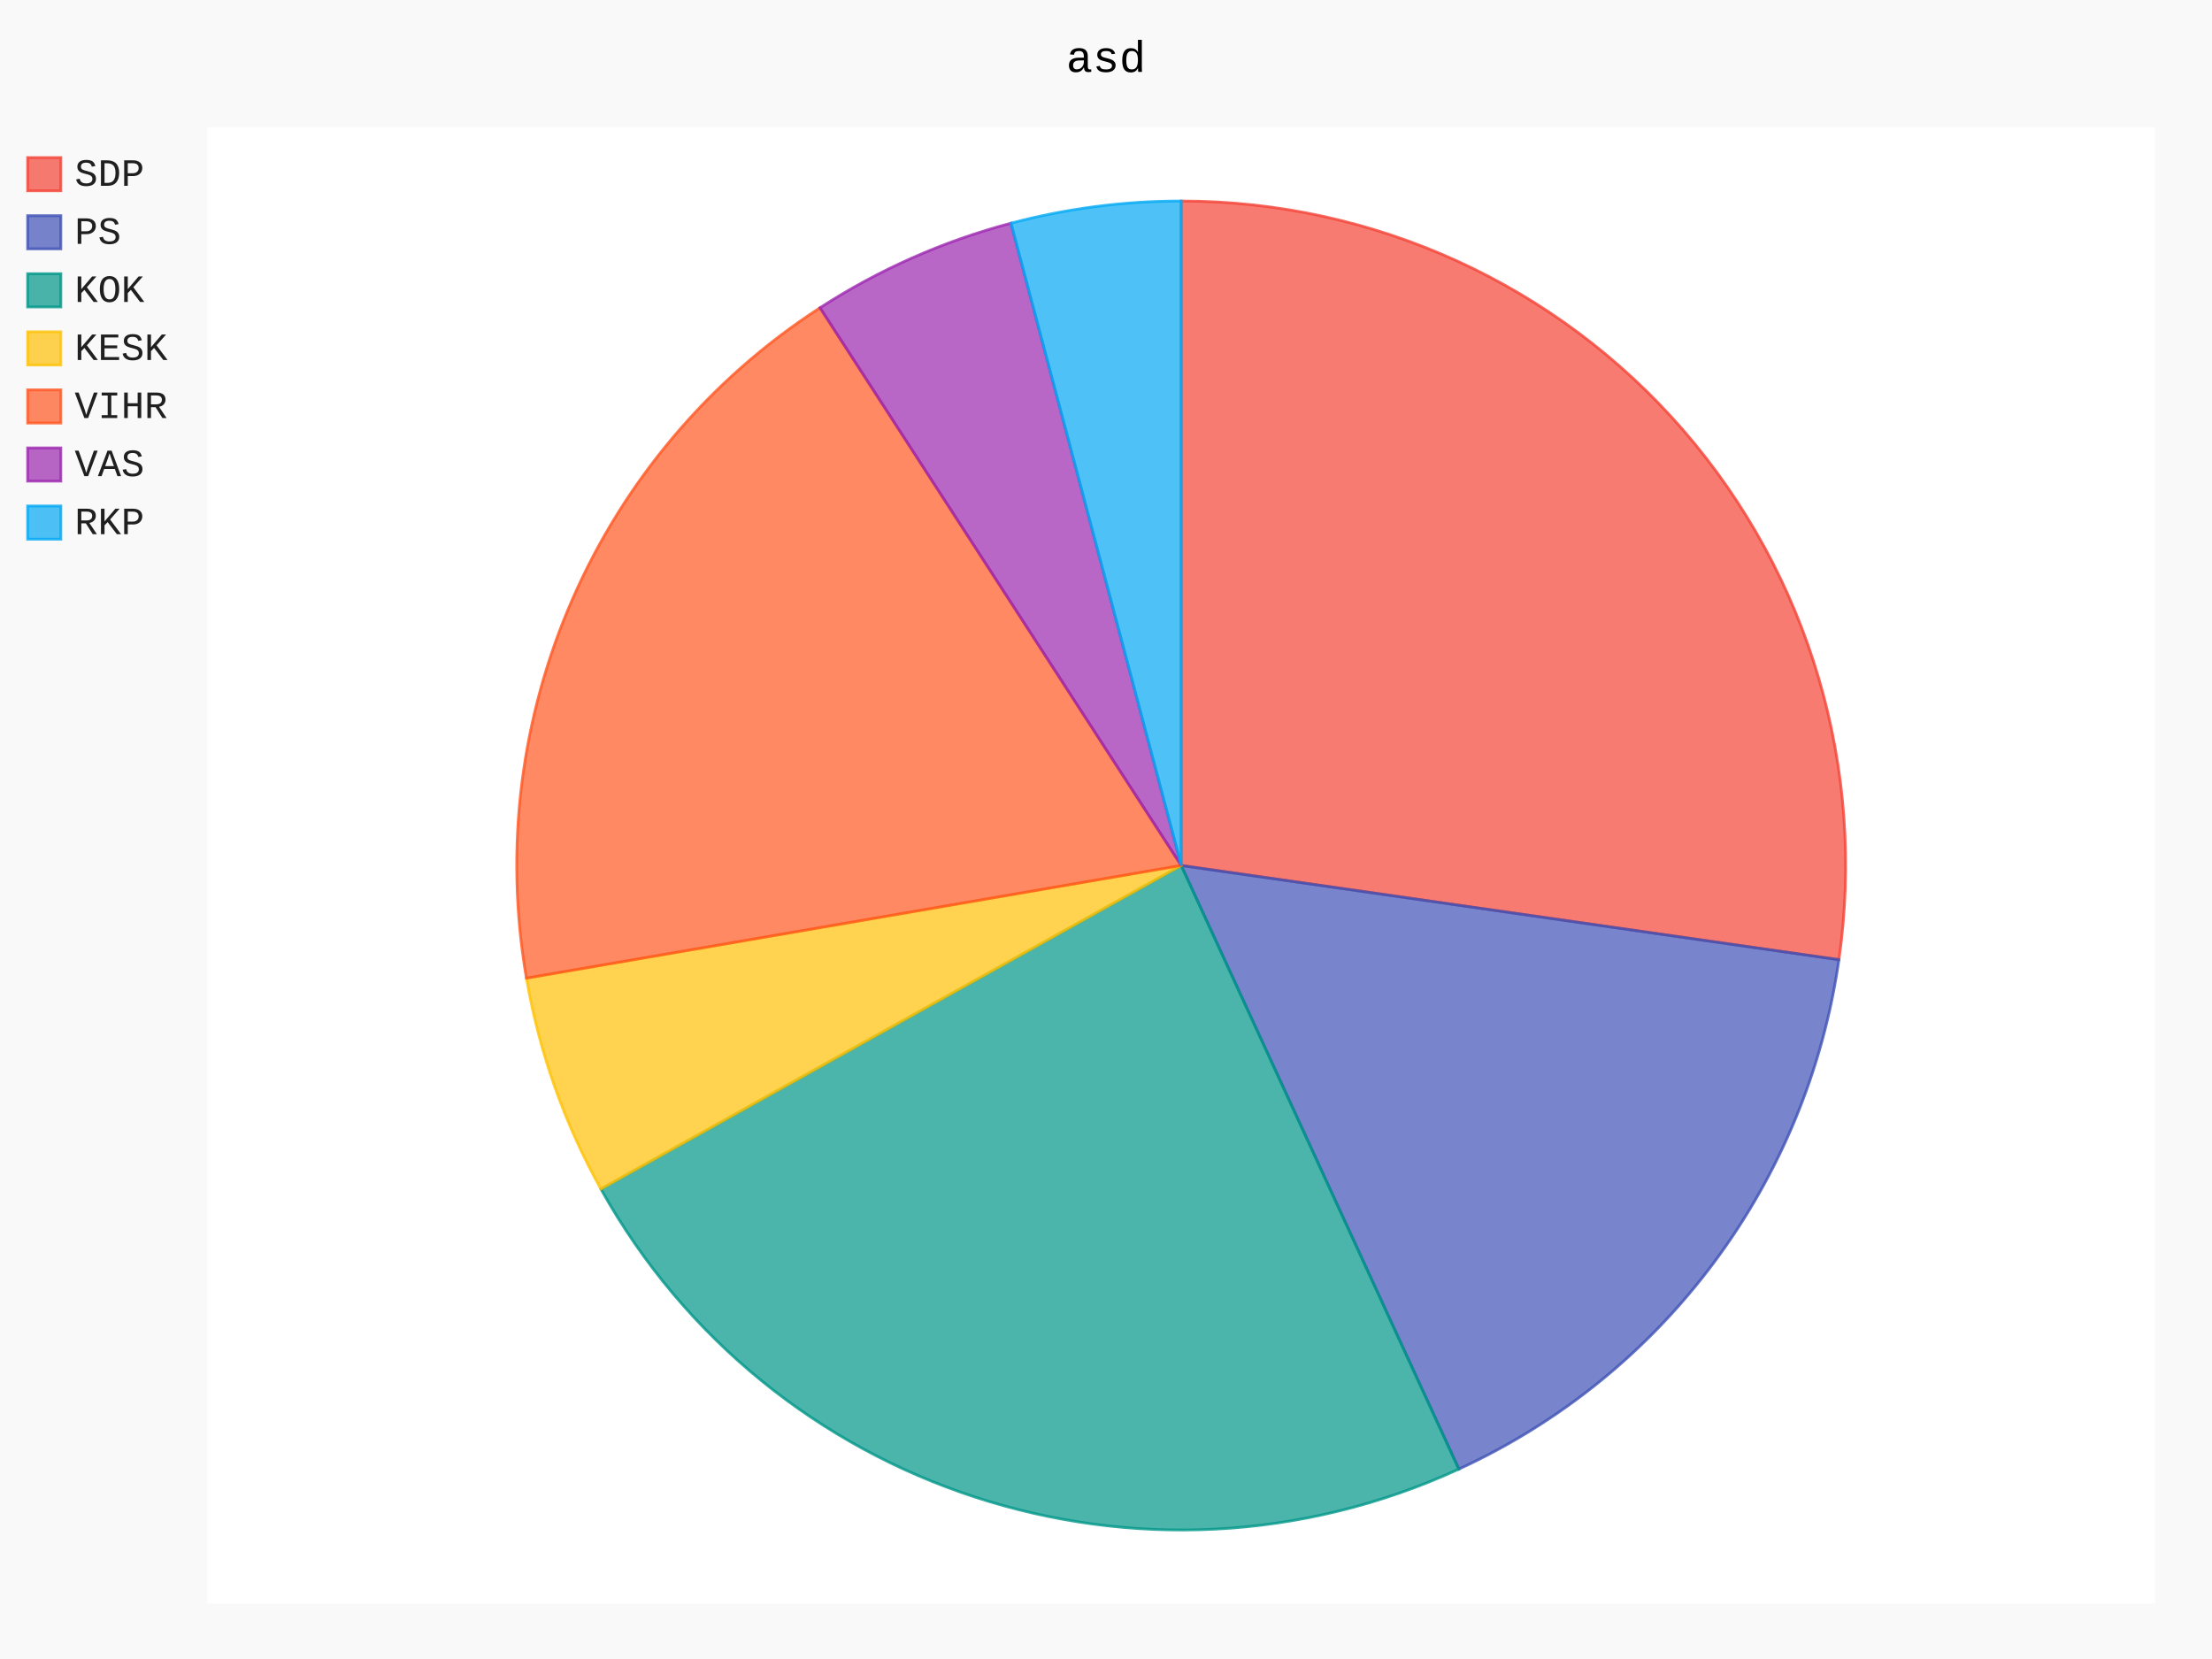
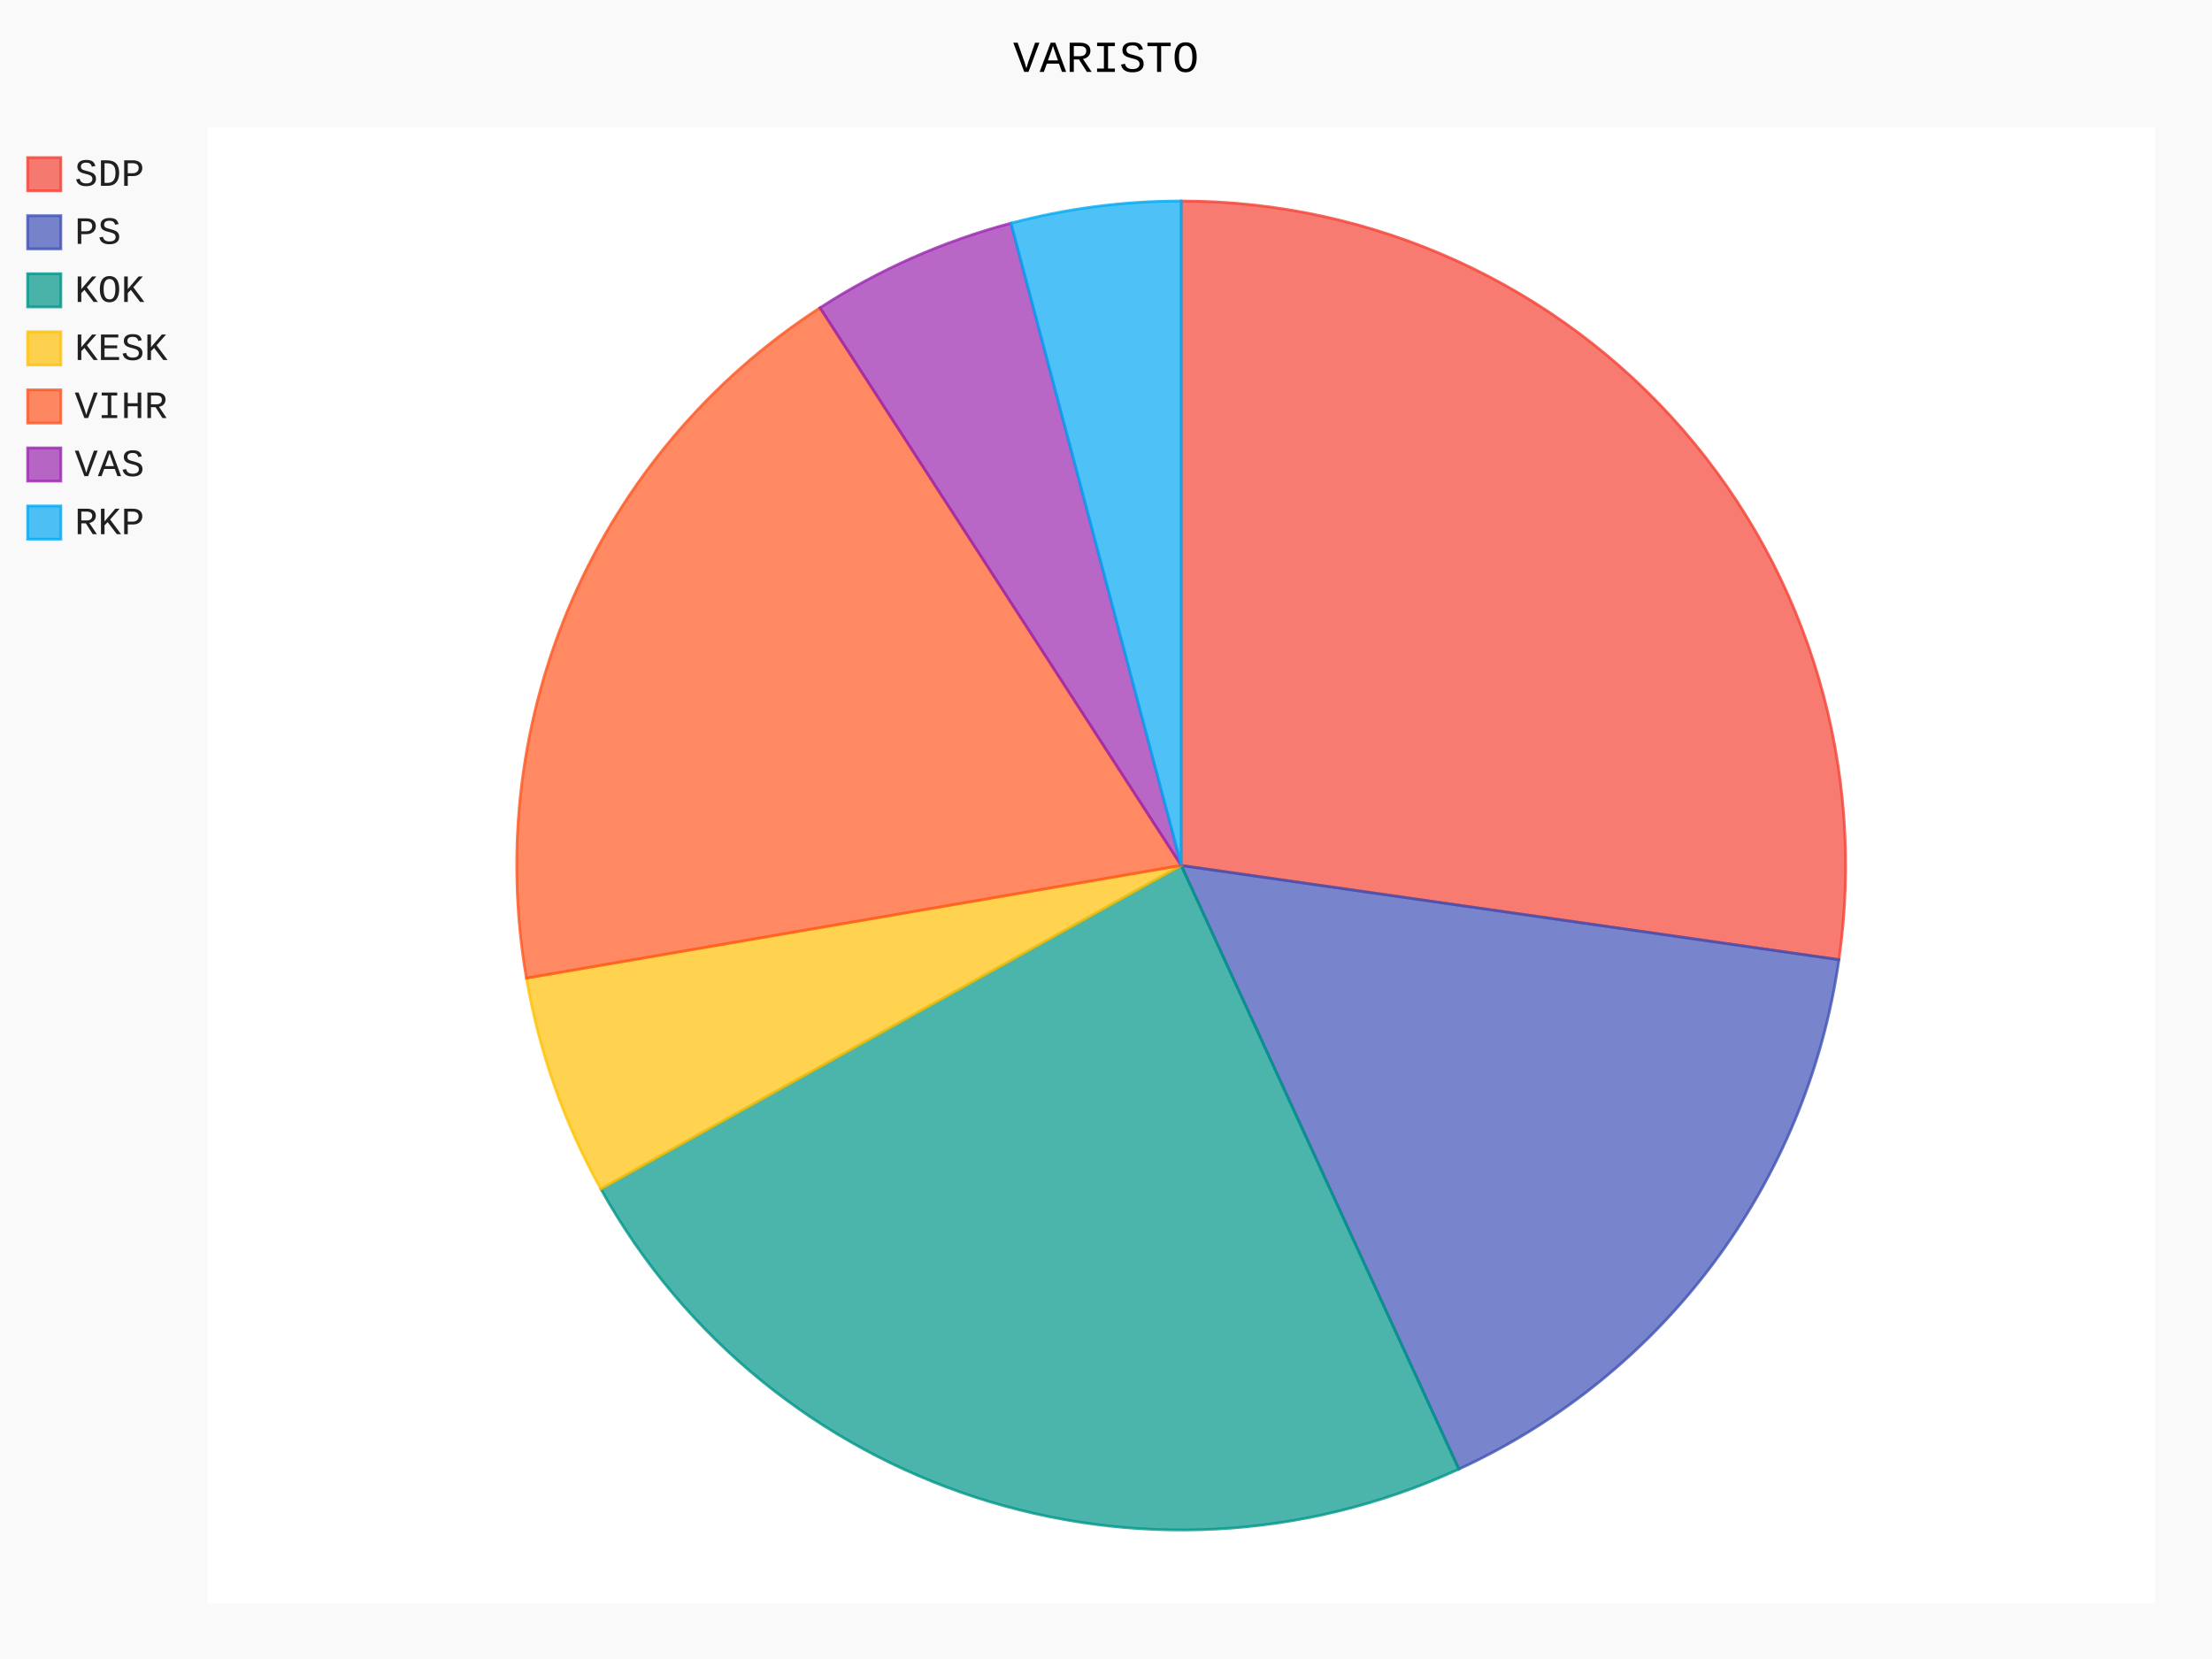
- <svg xmlns="http://www.w3.org/2000/svg" class="pygal-chart" id="chart-8f5c9187-7861-4412-ac04-9859a6b35694" viewBox="0 0 800 600">
+ <svg xmlns="http://www.w3.org/2000/svg" class="pygal-chart" id="chart-b3a8ba55-4887-41c4-9614-b5ad88081e4c" viewBox="0 0 800 600">
  <defs>
-     <style type="text/css">#chart-8f5c9187-7861-4412-ac04-9859a6b35694{-webkit-user-select:none;-webkit-font-smoothing:antialiased;font-family:Consolas,"Liberation Mono",Menlo,Courier,monospace}#chart-8f5c9187-7861-4412-ac04-9859a6b35694 .title{font-family:Consolas,"Liberation Mono",Menlo,Courier,monospace;font-size:16px}#chart-8f5c9187-7861-4412-ac04-9859a6b35694 .legends .legend text{font-family:Consolas,"Liberation Mono",Menlo,Courier,monospace;font-size:14px}#chart-8f5c9187-7861-4412-ac04-9859a6b35694 .axis text{font-family:Consolas,"Liberation Mono",Menlo,Courier,monospace;font-size:10px}#chart-8f5c9187-7861-4412-ac04-9859a6b35694 .axis text.major{font-family:Consolas,"Liberation Mono",Menlo,Courier,monospace;font-size:10px}#chart-8f5c9187-7861-4412-ac04-9859a6b35694 .text-overlay text.value{font-family:Consolas,"Liberation Mono",Menlo,Courier,monospace;font-size:16px}#chart-8f5c9187-7861-4412-ac04-9859a6b35694 .text-overlay text.label{font-family:Consolas,"Liberation Mono",Menlo,Courier,monospace;font-size:10px}#chart-8f5c9187-7861-4412-ac04-9859a6b35694 .tooltip{font-family:Consolas,"Liberation Mono",Menlo,Courier,monospace;font-size:14px}#chart-8f5c9187-7861-4412-ac04-9859a6b35694 text.no_data{font-family:Consolas,"Liberation Mono",Menlo,Courier,monospace;font-size:64px}
- #chart-8f5c9187-7861-4412-ac04-9859a6b35694{background-color:rgba(249,249,249,1)}#chart-8f5c9187-7861-4412-ac04-9859a6b35694 path,#chart-8f5c9187-7861-4412-ac04-9859a6b35694 line,#chart-8f5c9187-7861-4412-ac04-9859a6b35694 rect,#chart-8f5c9187-7861-4412-ac04-9859a6b35694 circle{-webkit-transition:150ms;-moz-transition:150ms;transition:150ms}#chart-8f5c9187-7861-4412-ac04-9859a6b35694 .graph &gt; .background{fill:rgba(249,249,249,1)}#chart-8f5c9187-7861-4412-ac04-9859a6b35694 .plot &gt; .background{fill:rgba(255,255,255,1)}#chart-8f5c9187-7861-4412-ac04-9859a6b35694 .graph{fill:rgba(0,0,0,.87)}#chart-8f5c9187-7861-4412-ac04-9859a6b35694 text.no_data{fill:rgba(0,0,0,1)}#chart-8f5c9187-7861-4412-ac04-9859a6b35694 .title{fill:rgba(0,0,0,1)}#chart-8f5c9187-7861-4412-ac04-9859a6b35694 .legends .legend text{fill:rgba(0,0,0,.87)}#chart-8f5c9187-7861-4412-ac04-9859a6b35694 .legends .legend:hover text{fill:rgba(0,0,0,1)}#chart-8f5c9187-7861-4412-ac04-9859a6b35694 .axis .line{stroke:rgba(0,0,0,1)}#chart-8f5c9187-7861-4412-ac04-9859a6b35694 .axis .guide.line{stroke:rgba(0,0,0,.54)}#chart-8f5c9187-7861-4412-ac04-9859a6b35694 .axis .major.line{stroke:rgba(0,0,0,.87)}#chart-8f5c9187-7861-4412-ac04-9859a6b35694 .axis text.major{fill:rgba(0,0,0,1)}#chart-8f5c9187-7861-4412-ac04-9859a6b35694 .axis.y .guides:hover .guide.line,#chart-8f5c9187-7861-4412-ac04-9859a6b35694 .line-graph .axis.x .guides:hover .guide.line,#chart-8f5c9187-7861-4412-ac04-9859a6b35694 .stackedline-graph .axis.x .guides:hover .guide.line,#chart-8f5c9187-7861-4412-ac04-9859a6b35694 .xy-graph .axis.x .guides:hover .guide.line{stroke:rgba(0,0,0,1)}#chart-8f5c9187-7861-4412-ac04-9859a6b35694 .axis .guides:hover text{fill:rgba(0,0,0,1)}#chart-8f5c9187-7861-4412-ac04-9859a6b35694 .reactive{fill-opacity:.7;stroke-opacity:.8}#chart-8f5c9187-7861-4412-ac04-9859a6b35694 .ci{stroke:rgba(0,0,0,.87)}#chart-8f5c9187-7861-4412-ac04-9859a6b35694 .reactive.active,#chart-8f5c9187-7861-4412-ac04-9859a6b35694 .active .reactive{fill-opacity:.8;stroke-opacity:.9;stroke-width:4}#chart-8f5c9187-7861-4412-ac04-9859a6b35694 .ci .reactive.active{stroke-width:1.5}#chart-8f5c9187-7861-4412-ac04-9859a6b35694 .series text{fill:rgba(0,0,0,1)}#chart-8f5c9187-7861-4412-ac04-9859a6b35694 .tooltip rect{fill:rgba(255,255,255,1);stroke:rgba(0,0,0,1);-webkit-transition:opacity 150ms;-moz-transition:opacity 150ms;transition:opacity 150ms}#chart-8f5c9187-7861-4412-ac04-9859a6b35694 .tooltip .label{fill:rgba(0,0,0,.87)}#chart-8f5c9187-7861-4412-ac04-9859a6b35694 .tooltip .label{fill:rgba(0,0,0,.87)}#chart-8f5c9187-7861-4412-ac04-9859a6b35694 .tooltip .legend{font-size:.8em;fill:rgba(0,0,0,.54)}#chart-8f5c9187-7861-4412-ac04-9859a6b35694 .tooltip .x_label{font-size:.6em;fill:rgba(0,0,0,1)}#chart-8f5c9187-7861-4412-ac04-9859a6b35694 .tooltip .xlink{font-size:.5em;text-decoration:underline}#chart-8f5c9187-7861-4412-ac04-9859a6b35694 .tooltip .value{font-size:1.5em}#chart-8f5c9187-7861-4412-ac04-9859a6b35694 .bound{font-size:.5em}#chart-8f5c9187-7861-4412-ac04-9859a6b35694 .max-value{font-size:.75em;fill:rgba(0,0,0,.54)}#chart-8f5c9187-7861-4412-ac04-9859a6b35694 .map-element{fill:rgba(255,255,255,1);stroke:rgba(0,0,0,.54) !important}#chart-8f5c9187-7861-4412-ac04-9859a6b35694 .map-element .reactive{fill-opacity:inherit;stroke-opacity:inherit}#chart-8f5c9187-7861-4412-ac04-9859a6b35694 .color-0,#chart-8f5c9187-7861-4412-ac04-9859a6b35694 .color-0 a:visited{stroke:#F44336;fill:#F44336}#chart-8f5c9187-7861-4412-ac04-9859a6b35694 .color-1,#chart-8f5c9187-7861-4412-ac04-9859a6b35694 .color-1 a:visited{stroke:#3F51B5;fill:#3F51B5}#chart-8f5c9187-7861-4412-ac04-9859a6b35694 .color-2,#chart-8f5c9187-7861-4412-ac04-9859a6b35694 .color-2 a:visited{stroke:#009688;fill:#009688}#chart-8f5c9187-7861-4412-ac04-9859a6b35694 .color-3,#chart-8f5c9187-7861-4412-ac04-9859a6b35694 .color-3 a:visited{stroke:#FFC107;fill:#FFC107}#chart-8f5c9187-7861-4412-ac04-9859a6b35694 .color-4,#chart-8f5c9187-7861-4412-ac04-9859a6b35694 .color-4 a:visited{stroke:#FF5722;fill:#FF5722}#chart-8f5c9187-7861-4412-ac04-9859a6b35694 .color-5,#chart-8f5c9187-7861-4412-ac04-9859a6b35694 .color-5 a:visited{stroke:#9C27B0;fill:#9C27B0}#chart-8f5c9187-7861-4412-ac04-9859a6b35694 .color-6,#chart-8f5c9187-7861-4412-ac04-9859a6b35694 .color-6 a:visited{stroke:#03A9F4;fill:#03A9F4}#chart-8f5c9187-7861-4412-ac04-9859a6b35694 .text-overlay .color-0 text{fill:black}#chart-8f5c9187-7861-4412-ac04-9859a6b35694 .text-overlay .color-1 text{fill:black}#chart-8f5c9187-7861-4412-ac04-9859a6b35694 .text-overlay .color-2 text{fill:black}#chart-8f5c9187-7861-4412-ac04-9859a6b35694 .text-overlay .color-3 text{fill:black}#chart-8f5c9187-7861-4412-ac04-9859a6b35694 .text-overlay .color-4 text{fill:black}#chart-8f5c9187-7861-4412-ac04-9859a6b35694 .text-overlay .color-5 text{fill:black}#chart-8f5c9187-7861-4412-ac04-9859a6b35694 .text-overlay .color-6 text{fill:black}
- #chart-8f5c9187-7861-4412-ac04-9859a6b35694 text.no_data{text-anchor:middle}#chart-8f5c9187-7861-4412-ac04-9859a6b35694 .guide.line{fill:none}#chart-8f5c9187-7861-4412-ac04-9859a6b35694 .centered{text-anchor:middle}#chart-8f5c9187-7861-4412-ac04-9859a6b35694 .title{text-anchor:middle}#chart-8f5c9187-7861-4412-ac04-9859a6b35694 .legends .legend text{fill-opacity:1}#chart-8f5c9187-7861-4412-ac04-9859a6b35694 .axis.x text{text-anchor:middle}#chart-8f5c9187-7861-4412-ac04-9859a6b35694 .axis.x:not(.web) text[transform]{text-anchor:start}#chart-8f5c9187-7861-4412-ac04-9859a6b35694 .axis.x:not(.web) text[transform].backwards{text-anchor:end}#chart-8f5c9187-7861-4412-ac04-9859a6b35694 .axis.y text{text-anchor:end}#chart-8f5c9187-7861-4412-ac04-9859a6b35694 .axis.y text[transform].backwards{text-anchor:start}#chart-8f5c9187-7861-4412-ac04-9859a6b35694 .axis.y2 text{text-anchor:start}#chart-8f5c9187-7861-4412-ac04-9859a6b35694 .axis.y2 text[transform].backwards{text-anchor:end}#chart-8f5c9187-7861-4412-ac04-9859a6b35694 .axis .guide.line{stroke-dasharray:4,4}#chart-8f5c9187-7861-4412-ac04-9859a6b35694 .axis .major.guide.line{stroke-dasharray:6,6}#chart-8f5c9187-7861-4412-ac04-9859a6b35694 .horizontal .axis.y .guide.line,#chart-8f5c9187-7861-4412-ac04-9859a6b35694 .horizontal .axis.y2 .guide.line,#chart-8f5c9187-7861-4412-ac04-9859a6b35694 .vertical .axis.x .guide.line{opacity:0}#chart-8f5c9187-7861-4412-ac04-9859a6b35694 .horizontal .axis.always_show .guide.line,#chart-8f5c9187-7861-4412-ac04-9859a6b35694 .vertical .axis.always_show .guide.line{opacity:1 !important}#chart-8f5c9187-7861-4412-ac04-9859a6b35694 .axis.y .guides:hover .guide.line,#chart-8f5c9187-7861-4412-ac04-9859a6b35694 .axis.y2 .guides:hover .guide.line,#chart-8f5c9187-7861-4412-ac04-9859a6b35694 .axis.x .guides:hover .guide.line{opacity:1}#chart-8f5c9187-7861-4412-ac04-9859a6b35694 .axis .guides:hover text{opacity:1}#chart-8f5c9187-7861-4412-ac04-9859a6b35694 .nofill{fill:none}#chart-8f5c9187-7861-4412-ac04-9859a6b35694 .subtle-fill{fill-opacity:.2}#chart-8f5c9187-7861-4412-ac04-9859a6b35694 .dot{stroke-width:1px;fill-opacity:1}#chart-8f5c9187-7861-4412-ac04-9859a6b35694 .dot.active{stroke-width:5px}#chart-8f5c9187-7861-4412-ac04-9859a6b35694 .dot.negative{fill:transparent}#chart-8f5c9187-7861-4412-ac04-9859a6b35694 text,#chart-8f5c9187-7861-4412-ac04-9859a6b35694 tspan{stroke:none !important}#chart-8f5c9187-7861-4412-ac04-9859a6b35694 .series text.active{opacity:1}#chart-8f5c9187-7861-4412-ac04-9859a6b35694 .tooltip rect{fill-opacity:.95;stroke-width:.5}#chart-8f5c9187-7861-4412-ac04-9859a6b35694 .tooltip text{fill-opacity:1}#chart-8f5c9187-7861-4412-ac04-9859a6b35694 .showable{visibility:hidden}#chart-8f5c9187-7861-4412-ac04-9859a6b35694 .showable.shown{visibility:visible}#chart-8f5c9187-7861-4412-ac04-9859a6b35694 .gauge-background{fill:rgba(229,229,229,1);stroke:none}#chart-8f5c9187-7861-4412-ac04-9859a6b35694 .bg-lines{stroke:rgba(249,249,249,1);stroke-width:2px}</style>
+     <style type="text/css">#chart-b3a8ba55-4887-41c4-9614-b5ad88081e4c{-webkit-user-select:none;-webkit-font-smoothing:antialiased;font-family:Consolas,"Liberation Mono",Menlo,Courier,monospace}#chart-b3a8ba55-4887-41c4-9614-b5ad88081e4c .title{font-family:Consolas,"Liberation Mono",Menlo,Courier,monospace;font-size:16px}#chart-b3a8ba55-4887-41c4-9614-b5ad88081e4c .legends .legend text{font-family:Consolas,"Liberation Mono",Menlo,Courier,monospace;font-size:14px}#chart-b3a8ba55-4887-41c4-9614-b5ad88081e4c .axis text{font-family:Consolas,"Liberation Mono",Menlo,Courier,monospace;font-size:10px}#chart-b3a8ba55-4887-41c4-9614-b5ad88081e4c .axis text.major{font-family:Consolas,"Liberation Mono",Menlo,Courier,monospace;font-size:10px}#chart-b3a8ba55-4887-41c4-9614-b5ad88081e4c .text-overlay text.value{font-family:Consolas,"Liberation Mono",Menlo,Courier,monospace;font-size:16px}#chart-b3a8ba55-4887-41c4-9614-b5ad88081e4c .text-overlay text.label{font-family:Consolas,"Liberation Mono",Menlo,Courier,monospace;font-size:10px}#chart-b3a8ba55-4887-41c4-9614-b5ad88081e4c .tooltip{font-family:Consolas,"Liberation Mono",Menlo,Courier,monospace;font-size:14px}#chart-b3a8ba55-4887-41c4-9614-b5ad88081e4c text.no_data{font-family:Consolas,"Liberation Mono",Menlo,Courier,monospace;font-size:64px}
+ #chart-b3a8ba55-4887-41c4-9614-b5ad88081e4c{background-color:rgba(249,249,249,1)}#chart-b3a8ba55-4887-41c4-9614-b5ad88081e4c path,#chart-b3a8ba55-4887-41c4-9614-b5ad88081e4c line,#chart-b3a8ba55-4887-41c4-9614-b5ad88081e4c rect,#chart-b3a8ba55-4887-41c4-9614-b5ad88081e4c circle{-webkit-transition:150ms;-moz-transition:150ms;transition:150ms}#chart-b3a8ba55-4887-41c4-9614-b5ad88081e4c .graph &gt; .background{fill:rgba(249,249,249,1)}#chart-b3a8ba55-4887-41c4-9614-b5ad88081e4c .plot &gt; .background{fill:rgba(255,255,255,1)}#chart-b3a8ba55-4887-41c4-9614-b5ad88081e4c .graph{fill:rgba(0,0,0,.87)}#chart-b3a8ba55-4887-41c4-9614-b5ad88081e4c text.no_data{fill:rgba(0,0,0,1)}#chart-b3a8ba55-4887-41c4-9614-b5ad88081e4c .title{fill:rgba(0,0,0,1)}#chart-b3a8ba55-4887-41c4-9614-b5ad88081e4c .legends .legend text{fill:rgba(0,0,0,.87)}#chart-b3a8ba55-4887-41c4-9614-b5ad88081e4c .legends .legend:hover text{fill:rgba(0,0,0,1)}#chart-b3a8ba55-4887-41c4-9614-b5ad88081e4c .axis .line{stroke:rgba(0,0,0,1)}#chart-b3a8ba55-4887-41c4-9614-b5ad88081e4c .axis .guide.line{stroke:rgba(0,0,0,.54)}#chart-b3a8ba55-4887-41c4-9614-b5ad88081e4c .axis .major.line{stroke:rgba(0,0,0,.87)}#chart-b3a8ba55-4887-41c4-9614-b5ad88081e4c .axis text.major{fill:rgba(0,0,0,1)}#chart-b3a8ba55-4887-41c4-9614-b5ad88081e4c .axis.y .guides:hover .guide.line,#chart-b3a8ba55-4887-41c4-9614-b5ad88081e4c .line-graph .axis.x .guides:hover .guide.line,#chart-b3a8ba55-4887-41c4-9614-b5ad88081e4c .stackedline-graph .axis.x .guides:hover .guide.line,#chart-b3a8ba55-4887-41c4-9614-b5ad88081e4c .xy-graph .axis.x .guides:hover .guide.line{stroke:rgba(0,0,0,1)}#chart-b3a8ba55-4887-41c4-9614-b5ad88081e4c .axis .guides:hover text{fill:rgba(0,0,0,1)}#chart-b3a8ba55-4887-41c4-9614-b5ad88081e4c .reactive{fill-opacity:.7;stroke-opacity:.8}#chart-b3a8ba55-4887-41c4-9614-b5ad88081e4c .ci{stroke:rgba(0,0,0,.87)}#chart-b3a8ba55-4887-41c4-9614-b5ad88081e4c .reactive.active,#chart-b3a8ba55-4887-41c4-9614-b5ad88081e4c .active .reactive{fill-opacity:.8;stroke-opacity:.9;stroke-width:4}#chart-b3a8ba55-4887-41c4-9614-b5ad88081e4c .ci .reactive.active{stroke-width:1.5}#chart-b3a8ba55-4887-41c4-9614-b5ad88081e4c .series text{fill:rgba(0,0,0,1)}#chart-b3a8ba55-4887-41c4-9614-b5ad88081e4c .tooltip rect{fill:rgba(255,255,255,1);stroke:rgba(0,0,0,1);-webkit-transition:opacity 150ms;-moz-transition:opacity 150ms;transition:opacity 150ms}#chart-b3a8ba55-4887-41c4-9614-b5ad88081e4c .tooltip .label{fill:rgba(0,0,0,.87)}#chart-b3a8ba55-4887-41c4-9614-b5ad88081e4c .tooltip .label{fill:rgba(0,0,0,.87)}#chart-b3a8ba55-4887-41c4-9614-b5ad88081e4c .tooltip .legend{font-size:.8em;fill:rgba(0,0,0,.54)}#chart-b3a8ba55-4887-41c4-9614-b5ad88081e4c .tooltip .x_label{font-size:.6em;fill:rgba(0,0,0,1)}#chart-b3a8ba55-4887-41c4-9614-b5ad88081e4c .tooltip .xlink{font-size:.5em;text-decoration:underline}#chart-b3a8ba55-4887-41c4-9614-b5ad88081e4c .tooltip .value{font-size:1.5em}#chart-b3a8ba55-4887-41c4-9614-b5ad88081e4c .bound{font-size:.5em}#chart-b3a8ba55-4887-41c4-9614-b5ad88081e4c .max-value{font-size:.75em;fill:rgba(0,0,0,.54)}#chart-b3a8ba55-4887-41c4-9614-b5ad88081e4c .map-element{fill:rgba(255,255,255,1);stroke:rgba(0,0,0,.54) !important}#chart-b3a8ba55-4887-41c4-9614-b5ad88081e4c .map-element .reactive{fill-opacity:inherit;stroke-opacity:inherit}#chart-b3a8ba55-4887-41c4-9614-b5ad88081e4c .color-0,#chart-b3a8ba55-4887-41c4-9614-b5ad88081e4c .color-0 a:visited{stroke:#F44336;fill:#F44336}#chart-b3a8ba55-4887-41c4-9614-b5ad88081e4c .color-1,#chart-b3a8ba55-4887-41c4-9614-b5ad88081e4c .color-1 a:visited{stroke:#3F51B5;fill:#3F51B5}#chart-b3a8ba55-4887-41c4-9614-b5ad88081e4c .color-2,#chart-b3a8ba55-4887-41c4-9614-b5ad88081e4c .color-2 a:visited{stroke:#009688;fill:#009688}#chart-b3a8ba55-4887-41c4-9614-b5ad88081e4c .color-3,#chart-b3a8ba55-4887-41c4-9614-b5ad88081e4c .color-3 a:visited{stroke:#FFC107;fill:#FFC107}#chart-b3a8ba55-4887-41c4-9614-b5ad88081e4c .color-4,#chart-b3a8ba55-4887-41c4-9614-b5ad88081e4c .color-4 a:visited{stroke:#FF5722;fill:#FF5722}#chart-b3a8ba55-4887-41c4-9614-b5ad88081e4c .color-5,#chart-b3a8ba55-4887-41c4-9614-b5ad88081e4c .color-5 a:visited{stroke:#9C27B0;fill:#9C27B0}#chart-b3a8ba55-4887-41c4-9614-b5ad88081e4c .color-6,#chart-b3a8ba55-4887-41c4-9614-b5ad88081e4c .color-6 a:visited{stroke:#03A9F4;fill:#03A9F4}#chart-b3a8ba55-4887-41c4-9614-b5ad88081e4c .text-overlay .color-0 text{fill:black}#chart-b3a8ba55-4887-41c4-9614-b5ad88081e4c .text-overlay .color-1 text{fill:black}#chart-b3a8ba55-4887-41c4-9614-b5ad88081e4c .text-overlay .color-2 text{fill:black}#chart-b3a8ba55-4887-41c4-9614-b5ad88081e4c .text-overlay .color-3 text{fill:black}#chart-b3a8ba55-4887-41c4-9614-b5ad88081e4c .text-overlay .color-4 text{fill:black}#chart-b3a8ba55-4887-41c4-9614-b5ad88081e4c .text-overlay .color-5 text{fill:black}#chart-b3a8ba55-4887-41c4-9614-b5ad88081e4c .text-overlay .color-6 text{fill:black}
+ #chart-b3a8ba55-4887-41c4-9614-b5ad88081e4c text.no_data{text-anchor:middle}#chart-b3a8ba55-4887-41c4-9614-b5ad88081e4c .guide.line{fill:none}#chart-b3a8ba55-4887-41c4-9614-b5ad88081e4c .centered{text-anchor:middle}#chart-b3a8ba55-4887-41c4-9614-b5ad88081e4c .title{text-anchor:middle}#chart-b3a8ba55-4887-41c4-9614-b5ad88081e4c .legends .legend text{fill-opacity:1}#chart-b3a8ba55-4887-41c4-9614-b5ad88081e4c .axis.x text{text-anchor:middle}#chart-b3a8ba55-4887-41c4-9614-b5ad88081e4c .axis.x:not(.web) text[transform]{text-anchor:start}#chart-b3a8ba55-4887-41c4-9614-b5ad88081e4c .axis.x:not(.web) text[transform].backwards{text-anchor:end}#chart-b3a8ba55-4887-41c4-9614-b5ad88081e4c .axis.y text{text-anchor:end}#chart-b3a8ba55-4887-41c4-9614-b5ad88081e4c .axis.y text[transform].backwards{text-anchor:start}#chart-b3a8ba55-4887-41c4-9614-b5ad88081e4c .axis.y2 text{text-anchor:start}#chart-b3a8ba55-4887-41c4-9614-b5ad88081e4c .axis.y2 text[transform].backwards{text-anchor:end}#chart-b3a8ba55-4887-41c4-9614-b5ad88081e4c .axis .guide.line{stroke-dasharray:4,4}#chart-b3a8ba55-4887-41c4-9614-b5ad88081e4c .axis .major.guide.line{stroke-dasharray:6,6}#chart-b3a8ba55-4887-41c4-9614-b5ad88081e4c .horizontal .axis.y .guide.line,#chart-b3a8ba55-4887-41c4-9614-b5ad88081e4c .horizontal .axis.y2 .guide.line,#chart-b3a8ba55-4887-41c4-9614-b5ad88081e4c .vertical .axis.x .guide.line{opacity:0}#chart-b3a8ba55-4887-41c4-9614-b5ad88081e4c .horizontal .axis.always_show .guide.line,#chart-b3a8ba55-4887-41c4-9614-b5ad88081e4c .vertical .axis.always_show .guide.line{opacity:1 !important}#chart-b3a8ba55-4887-41c4-9614-b5ad88081e4c .axis.y .guides:hover .guide.line,#chart-b3a8ba55-4887-41c4-9614-b5ad88081e4c .axis.y2 .guides:hover .guide.line,#chart-b3a8ba55-4887-41c4-9614-b5ad88081e4c .axis.x .guides:hover .guide.line{opacity:1}#chart-b3a8ba55-4887-41c4-9614-b5ad88081e4c .axis .guides:hover text{opacity:1}#chart-b3a8ba55-4887-41c4-9614-b5ad88081e4c .nofill{fill:none}#chart-b3a8ba55-4887-41c4-9614-b5ad88081e4c .subtle-fill{fill-opacity:.2}#chart-b3a8ba55-4887-41c4-9614-b5ad88081e4c .dot{stroke-width:1px;fill-opacity:1}#chart-b3a8ba55-4887-41c4-9614-b5ad88081e4c .dot.active{stroke-width:5px}#chart-b3a8ba55-4887-41c4-9614-b5ad88081e4c .dot.negative{fill:transparent}#chart-b3a8ba55-4887-41c4-9614-b5ad88081e4c text,#chart-b3a8ba55-4887-41c4-9614-b5ad88081e4c tspan{stroke:none !important}#chart-b3a8ba55-4887-41c4-9614-b5ad88081e4c .series text.active{opacity:1}#chart-b3a8ba55-4887-41c4-9614-b5ad88081e4c .tooltip rect{fill-opacity:.95;stroke-width:.5}#chart-b3a8ba55-4887-41c4-9614-b5ad88081e4c .tooltip text{fill-opacity:1}#chart-b3a8ba55-4887-41c4-9614-b5ad88081e4c .showable{visibility:hidden}#chart-b3a8ba55-4887-41c4-9614-b5ad88081e4c .showable.shown{visibility:visible}#chart-b3a8ba55-4887-41c4-9614-b5ad88081e4c .gauge-background{fill:rgba(229,229,229,1);stroke:none}#chart-b3a8ba55-4887-41c4-9614-b5ad88081e4c .bg-lines{stroke:rgba(249,249,249,1);stroke-width:2px}</style>
  </defs>
  <g class="graph pie-graph vertical">
    <rect class="background" height="600" width="800" x="0" y="0" />
    <g class="plot" transform="translate(75, 46)">
      <rect class="background" height="534" width="704.4" x="0" y="0" />
      <g class="series serie-0 color-0">
        <g class="slices">
          <g class="slice">
            <path class="slice reactive tooltip-trigger" d="M352.2 26.7 A240.3 240.3 0 0 1 590.072 301.076 L352.2 267 A0 0 0 0 0 352.2 267 z" />
          </g>
        </g>
      </g>
      <g class="series serie-1 color-1">
        <g class="slices">
          <g class="slice">
            <path class="slice reactive tooltip-trigger" d="M590.072 301.076 A240.3 240.3 0 0 1 452.612 485.315 L352.2 267 A0 0 0 0 0 352.2 267 z" />
          </g>
        </g>
      </g>
      <g class="series serie-2 color-2">
        <g class="slices">
          <g class="slice">
            <path class="slice reactive tooltip-trigger" d="M452.612 485.315 A240.3 240.3 0 0 1 142.312 384.009 L352.2 267 A0 0 0 0 0 352.2 267 z" />
          </g>
        </g>
      </g>
      <g class="series serie-3 color-3">
        <g class="slices">
          <g class="slice">
            <path class="slice reactive tooltip-trigger" d="M142.312 384.009 A240.3 240.3 0 0 1 115.383 307.764 L352.2 267 A0 0 0 0 0 352.2 267 z" />
          </g>
        </g>
      </g>
      <g class="series serie-4 color-4">
        <g class="slices">
          <g class="slice">
            <path class="slice reactive tooltip-trigger" d="M115.383 307.764 A240.3 240.3 0 0 1 221.56 65.314 L352.2 267 A0 0 0 0 0 352.2 267 z" />
          </g>
        </g>
      </g>
      <g class="series serie-5 color-5">
        <g class="slices">
          <g class="slice">
            <path class="slice reactive tooltip-trigger" d="M221.56 65.314 A240.3 240.3 0 0 1 290.605 34.728 L352.2 267 A0 0 0 0 0 352.2 267 z" />
          </g>
        </g>
      </g>
      <g class="series serie-6 color-6">
        <g class="slices">
          <g class="slice">
            <path class="slice reactive tooltip-trigger" d="M290.605 34.728 A240.3 240.3 0 0 1 352.2 26.7 L352.2 267 A0 0 0 0 0 352.2 267 z" />
          </g>
        </g>
      </g>
    </g>
    <g class="titles">
-       <text class="title plot_title" x="400.0" y="26">asd</text>
+       <text class="title plot_title" x="400.0" y="26">VARISTO</text>
    </g>
    <g class="plot overlay" transform="translate(75, 46)">
      <g class="series serie-0 color-0" />
      <g class="series serie-1 color-1" />
      <g class="series serie-2 color-2" />
      <g class="series serie-3 color-3" />
      <g class="series serie-4 color-4" />
      <g class="series serie-5 color-5" />
      <g class="series serie-6 color-6" />
    </g>
    <g class="plot text-overlay" transform="translate(75, 46)">
      <g class="series serie-0 color-0" />
      <g class="series serie-1 color-1" />
      <g class="series serie-2 color-2" />
      <g class="series serie-3 color-3" />
      <g class="series serie-4 color-4" />
      <g class="series serie-5 color-5" />
      <g class="series serie-6 color-6" />
    </g>
    <g class="plot tooltip-overlay" transform="translate(75, 46)">
      <g class="tooltip" style="opacity: 0" transform="translate(0 0)">
        <rect class="tooltip-box" height="0" rx="0" ry="0" width="0" />
        <g class="text" />
      </g>
    </g>
    <g class="legends" transform="translate(10, 56)">
      <g class="legend reactive activate-serie" id="activate-serie-0">
        <rect class="color-0 reactive" height="12" width="12" x="0.0" y="1.0" />
        <text x="17.0" y="11.2">SDP</text>
      </g>
      <g class="legend reactive activate-serie" id="activate-serie-1">
        <rect class="color-1 reactive" height="12" width="12" x="0.0" y="22.0" />
        <text x="17.0" y="32.2">PS</text>
      </g>
      <g class="legend reactive activate-serie" id="activate-serie-2">
        <rect class="color-2 reactive" height="12" width="12" x="0.0" y="43.0" />
        <text x="17.0" y="53.2">KOK</text>
      </g>
      <g class="legend reactive activate-serie" id="activate-serie-3">
        <rect class="color-3 reactive" height="12" width="12" x="0.0" y="64.0" />
        <text x="17.0" y="74.2">KESK</text>
      </g>
      <g class="legend reactive activate-serie" id="activate-serie-4">
        <rect class="color-4 reactive" height="12" width="12" x="0.0" y="85.0" />
        <text x="17.0" y="95.2">VIHR</text>
      </g>
      <g class="legend reactive activate-serie" id="activate-serie-5">
        <rect class="color-5 reactive" height="12" width="12" x="0.0" y="106.0" />
        <text x="17.0" y="116.2">VAS</text>
      </g>
      <g class="legend reactive activate-serie" id="activate-serie-6">
        <rect class="color-6 reactive" height="12" width="12" x="0.0" y="127.0" />
        <text x="17.0" y="137.2">RKP</text>
      </g>
    </g>
    <g class="legends" transform="translate(790, 56)" />
  </g>
</svg>
